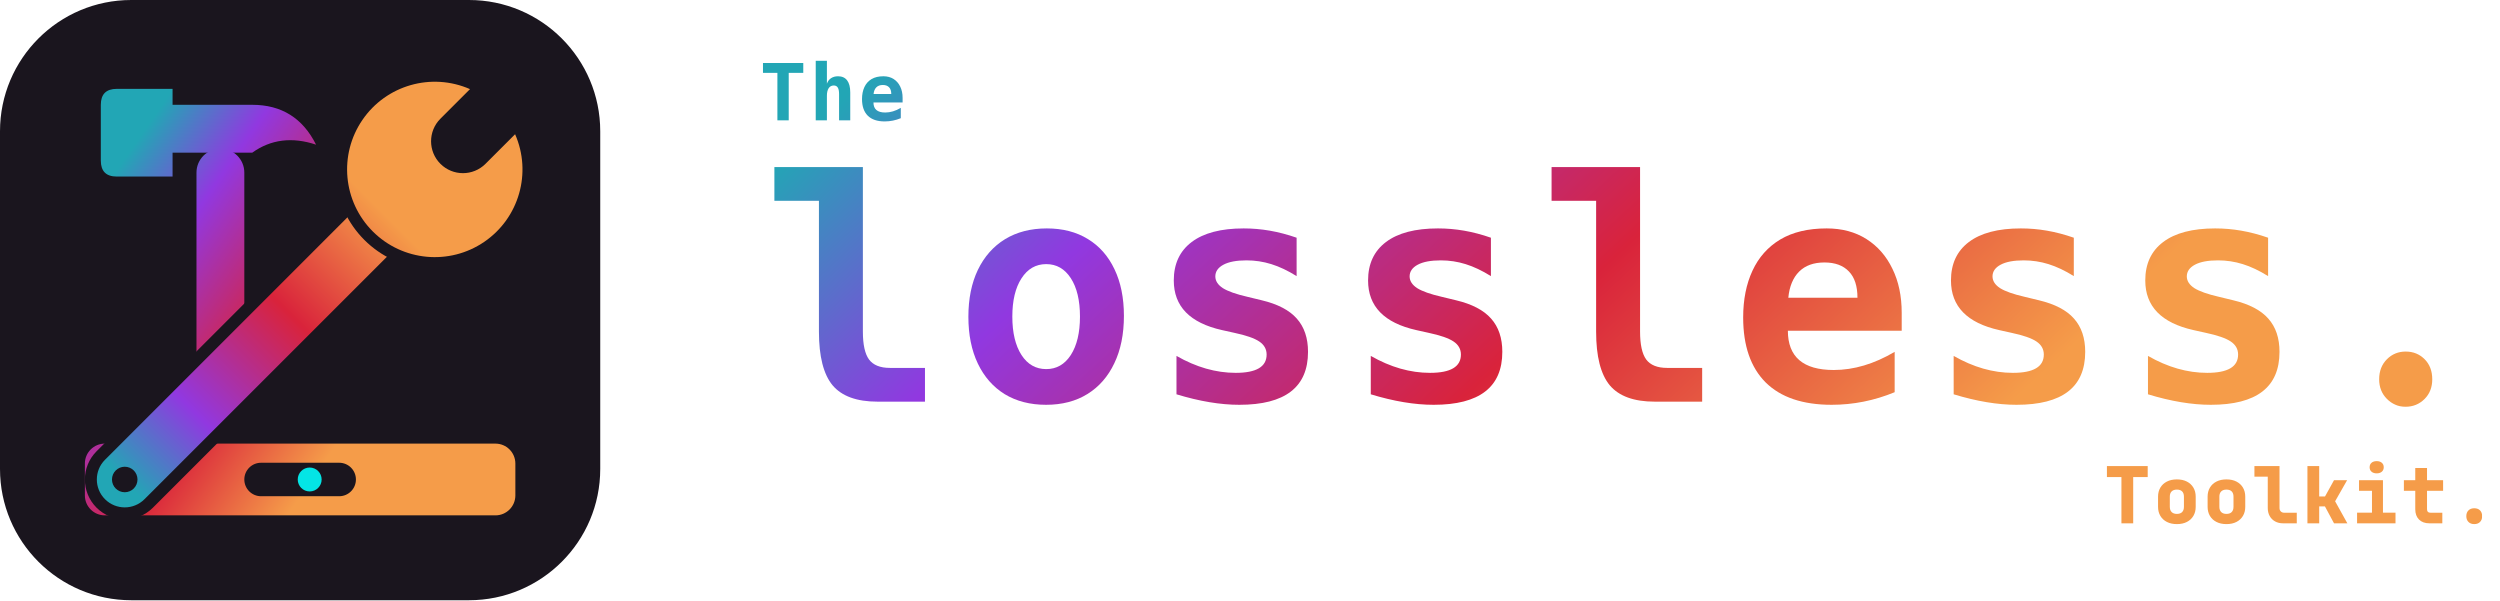
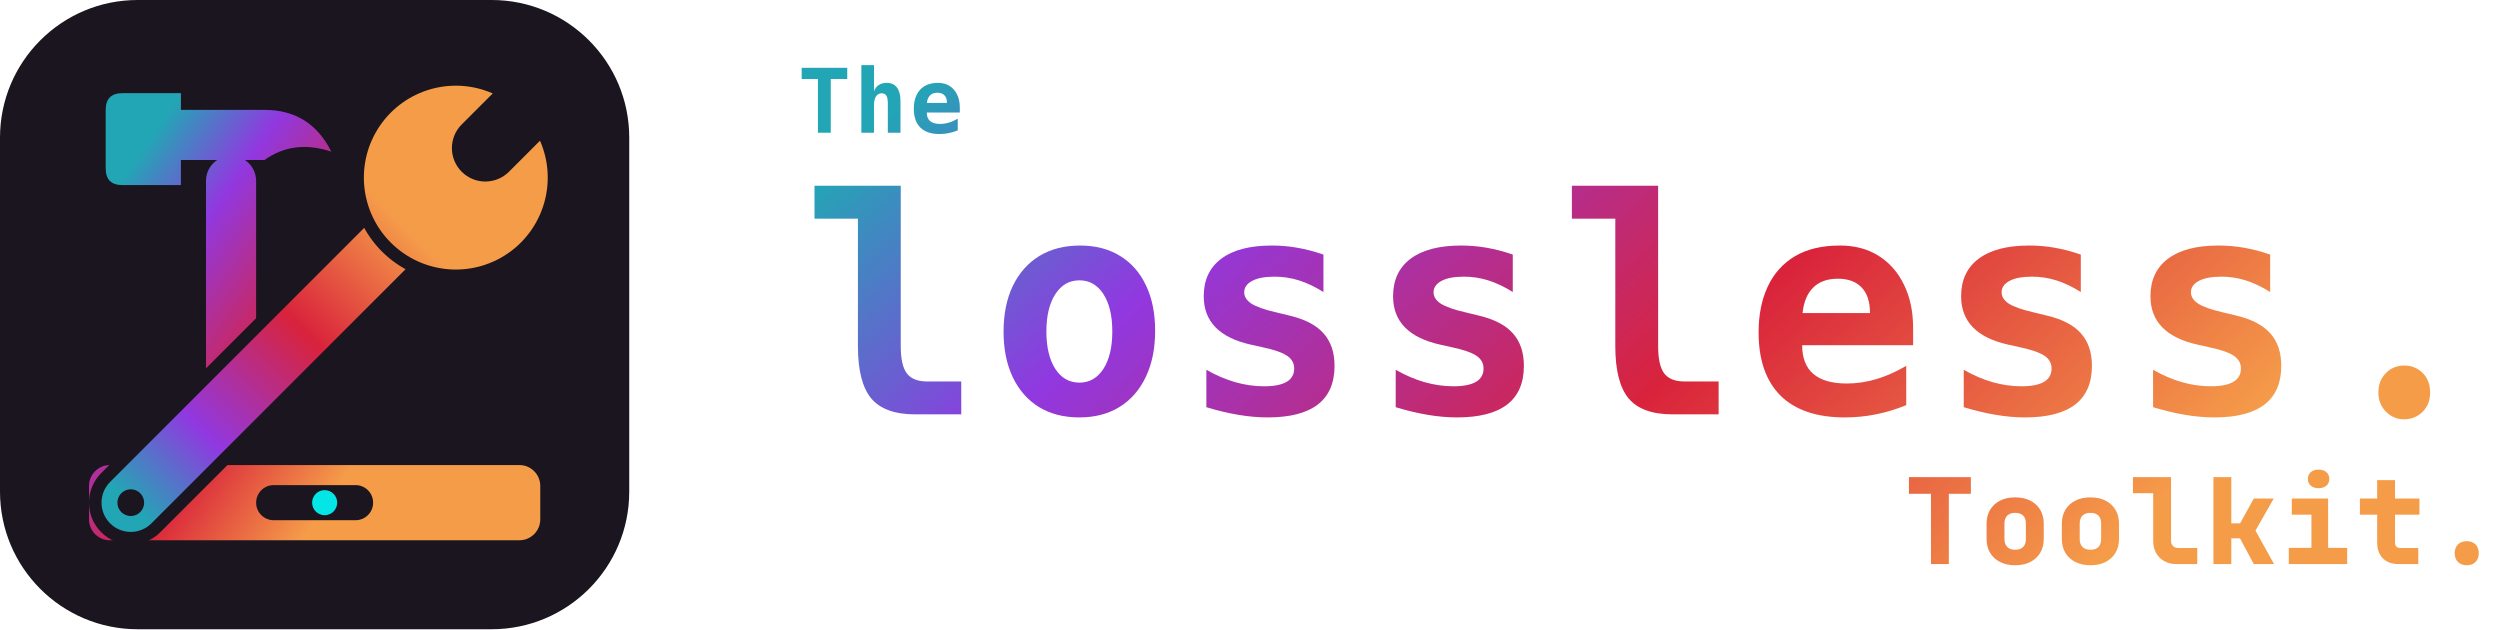
- <svg xmlns="http://www.w3.org/2000/svg" viewBox="0 0 416.5 100">
+ <svg xmlns="http://www.w3.org/2000/svg" viewBox="0 0 397.3 100">
  <svg x="0" y="0" width="100.0" height="100" viewBox="0 0 64 64">
    <defs>
      <linearGradient id="i-ec" gradientUnits="userSpaceOnUse" x1="6" y1="14" x2="58" y2="50">
        <stop offset="0.054" stop-color="#22a6b5" />
        <stop offset="0.231" stop-color="#9138e0" />
        <stop offset="0.476" stop-color="#d9233b" />
        <stop offset="0.723" stop-color="#f59c49" />
      </linearGradient>
      <linearGradient id="i-ew" gradientUnits="userSpaceOnUse" x1="-4" y1="0" x2="66" y2="0">
        <stop offset="0.054" stop-color="#22a6b5" />
        <stop offset="0.231" stop-color="#9138e0" />
        <stop offset="0.476" stop-color="#d9233b" />
        <stop offset="0.723" stop-color="#f59c49" />
      </linearGradient>
    </defs>
    <rect width="64" height="64" rx="14" fill="#1a151e" />
    <g transform="translate(4.8 4.8) scale(0.85)">
      <rect x="5" y="50" width="54" height="9" rx="2.5" fill="url(#i-ec)" />
      <rect x="25" y="52.4" width="14" height="4.2" rx="2.1" fill="#1a151e" />
      <circle cx="33.2" cy="54.5" r="1.5" fill="#04e5e5" />
      <rect x="19" y="13" width="6" height="34" rx="3" fill="url(#i-ec)" />
      <path fill="url(#i-ec)" d="M7 7.5 Q7 5.5 9 5.5 H16 V7.5 H26 Q31.5 7.5 34 12.5 Q29.5 11 26 13.5 H16 V16.5 H9 Q7 16.5 7 14.5 Z" />
      <g transform="translate(10 54.5) rotate(-45)" fill="url(#i-ew)" stroke="#1a151e" stroke-width="3" paint-order="stroke" stroke-linejoin="round">
        <rect x="-3.5" y="-3.5" width="51.00" height="7" rx="3.5" />
        <path d="M65.25 -4 A11 11 0 1 0 65.25 4 H60.00 A4 4 0 0 1 60.00 -4 Z" />
      </g>
      <circle cx="10" cy="54.5" r="1.6" fill="#1a151e" />
    </g>
  </svg>
-   <svg x="124.0" y="7.0" width="292.5" height="86.0" viewBox="52 38 568 167">
+   <svg x="124.0" y="7.0" width="273.3" height="86.0" viewBox="52 38 490.9 154.5">
    <mask id="w-mask0_3730_9717" style="mask-type:alpha" maskUnits="userSpaceOnUse" x="58" y="44" width="557" height="155">
      <path d="M62.708 47.987H58V44.783H71.08V47.987H66.372V63.328H62.708V47.987Z" fill="#313131" />
      <path d="M75.11 44H78.725V51.503C78.982 50.724 79.421 50.128 80.042 49.714C80.671 49.292 81.433 49.081 82.328 49.081C83.619 49.081 84.601 49.524 85.272 50.41C85.942 51.296 86.278 52.592 86.278 54.298V63.328H82.663V54.857C82.663 53.888 82.522 53.18 82.24 52.733C81.959 52.285 81.528 52.062 80.949 52.062C80.237 52.062 79.686 52.356 79.296 52.944C78.916 53.532 78.725 54.339 78.725 55.366V63.328H75.11V44Z" fill="#313131" />
      <path d="M97.413 63.689C95.02 63.689 93.198 63.072 91.948 61.838C90.705 60.596 90.084 58.803 90.084 56.459C90.084 54.977 90.341 53.685 90.854 52.584C91.368 51.474 92.134 50.613 93.152 50C94.179 49.387 95.463 49.081 97.003 49.081C98.27 49.081 99.368 49.374 100.295 49.962C101.222 50.55 101.939 51.37 102.444 52.422C102.957 53.465 103.214 54.683 103.214 56.074V57.552H93.786C93.786 59.722 95.053 60.807 97.587 60.807C99.251 60.807 100.933 60.306 102.63 59.304V62.645C100.941 63.341 99.202 63.689 97.413 63.689ZM99.55 54.819C99.55 53.859 99.314 53.134 98.842 52.646C98.37 52.149 97.695 51.9 96.817 51.9C95.922 51.9 95.223 52.153 94.718 52.658C94.212 53.163 93.914 53.884 93.823 54.819H99.55Z" fill="#313131" />
-       <path d="M95.118 154.347C88.39 154.347 83.537 152.584 80.561 149.058C77.618 145.499 76.146 139.709 76.146 131.686V89.374H61.734V78.457H90.363V131.686C90.363 135.892 91.026 138.9 92.352 140.712C93.711 142.523 95.959 143.429 99.097 143.429H110.451V154.347H95.118Z" fill="#313131" />
-       <path d="M149.631 155.365C144.487 155.365 140.023 154.217 136.238 151.92C132.486 149.591 129.591 146.292 127.553 142.022C125.515 137.752 124.496 132.705 124.496 126.883C124.496 121.06 125.515 116.013 127.553 111.743C129.623 107.441 132.551 104.125 136.335 101.796C140.153 99.467 144.665 98.303 149.873 98.303C155.017 98.303 159.448 99.451 163.169 101.748C166.889 104.012 169.751 107.263 171.757 111.501C173.795 115.738 174.814 120.769 174.814 126.591C174.814 132.511 173.779 137.622 171.709 141.925C169.671 146.227 166.775 149.543 163.023 151.872C159.271 154.201 154.806 155.365 149.631 155.365ZM149.679 143.817C153.011 143.817 155.664 142.297 157.637 139.256C159.61 136.183 160.597 132.042 160.597 126.834C160.597 121.594 159.61 117.453 157.637 114.412C155.664 111.371 153.011 109.851 149.679 109.851C146.315 109.851 143.646 111.388 141.673 114.461C139.7 117.501 138.713 121.626 138.713 126.834C138.713 132.042 139.7 136.183 141.673 139.256C143.646 142.297 146.315 143.817 149.679 143.817Z" fill="#313131" />
-       <path d="M212.15 155.365C206.036 155.365 199.259 154.233 191.818 151.969V139.547C198.191 143.202 204.58 145.03 210.985 145.03C217.649 145.03 220.981 143.057 220.981 139.11C220.981 137.363 220.188 135.956 218.603 134.889C217.018 133.821 214.317 132.883 210.5 132.074L206.569 131.201C196.153 128.872 190.945 123.518 190.945 115.14C190.945 109.77 192.87 105.63 196.719 102.718C200.601 99.774 206.214 98.303 213.557 98.303C216.403 98.303 219.218 98.545 222 99.03C224.814 99.516 227.709 100.276 230.685 101.311V113.733C227.839 111.954 225.105 110.66 222.485 109.851C219.897 109.042 217.228 108.638 214.479 108.638C211.244 108.638 208.753 109.107 207.006 110.045C205.259 110.983 204.386 112.245 204.386 113.83C204.386 115.286 205.195 116.547 206.812 117.615C208.462 118.65 211.114 119.588 214.77 120.429L219.379 121.545C224.555 122.774 228.34 124.748 230.734 127.465C233.16 130.182 234.373 133.773 234.373 138.237C234.373 149.656 226.965 155.365 212.15 155.365Z" fill="#313131" />
-       <path d="M275.008 155.365C268.894 155.365 262.117 154.233 254.677 151.969V139.547C261.05 143.202 267.438 145.03 273.843 145.03C280.507 145.03 283.839 143.057 283.839 139.11C283.839 137.363 283.047 135.956 281.462 134.889C279.876 133.821 277.175 132.883 273.358 132.074L269.428 131.201C259.012 128.872 253.803 123.518 253.803 115.14C253.803 109.77 255.728 105.63 259.578 102.718C263.46 99.774 269.072 98.303 276.415 98.303C279.262 98.303 282.076 98.545 284.858 99.03C287.672 99.516 290.568 100.276 293.544 101.311V113.733C290.697 111.954 287.964 110.66 285.343 109.851C282.755 109.042 280.087 108.638 277.337 108.638C274.102 108.638 271.611 109.107 269.865 110.045C268.118 110.983 267.244 112.245 267.244 113.83C267.244 115.286 268.053 116.547 269.67 117.615C271.32 118.65 273.973 119.588 277.628 120.429L282.238 121.545C287.414 122.774 291.198 124.748 293.592 127.465C296.018 130.182 297.231 133.773 297.231 138.237C297.231 149.656 289.824 155.365 275.008 155.365Z" fill="#313131" />
-       <path d="M346.552 154.347C339.824 154.347 334.971 152.584 331.995 149.058C329.052 145.499 327.58 139.709 327.58 131.686V89.374H313.168V78.457H341.797V131.686C341.797 135.892 342.46 138.9 343.786 140.712C345.145 142.523 347.393 143.429 350.531 143.429H361.885V154.347H346.552Z" fill="#313131" />
-       <path d="M403.782 155.365C394.433 155.365 387.317 152.956 382.432 148.136C377.58 143.283 375.153 136.28 375.153 127.125C375.153 121.335 376.156 116.288 378.162 111.986C380.167 107.651 383.16 104.287 387.139 101.893C391.15 99.499 396.164 98.303 402.181 98.303C407.13 98.303 411.416 99.451 415.039 101.748C418.662 104.044 421.46 107.247 423.434 111.355C425.439 115.431 426.442 120.186 426.442 125.621V131.395H389.613C389.613 139.871 394.563 144.108 404.461 144.108C410.963 144.108 417.53 142.151 424.162 138.237V151.29C417.562 154.007 410.769 155.365 403.782 155.365ZM412.128 120.72C412.128 116.968 411.206 114.137 409.362 112.229C407.518 110.288 404.882 109.317 401.453 109.317C397.959 109.317 395.226 110.304 393.253 112.277C391.279 114.25 390.115 117.065 389.759 120.72H412.128Z" fill="#313131" />
-       <path d="M463.584 155.365C457.47 155.365 450.693 154.233 443.252 151.969V139.547C449.625 143.202 456.014 145.03 462.419 145.03C469.083 145.03 472.415 143.057 472.415 139.11C472.415 137.363 471.622 135.956 470.037 134.889C468.452 133.821 465.751 132.883 461.934 132.074L458.003 131.201C447.587 128.872 442.379 123.518 442.379 115.14C442.379 109.77 444.304 105.63 448.153 102.718C452.035 99.774 457.648 98.303 464.991 98.303C467.837 98.303 470.652 98.545 473.434 99.03C476.248 99.516 479.143 100.276 482.119 101.311V113.733C479.273 111.954 476.539 110.66 473.919 109.851C471.331 109.042 468.662 108.638 465.913 108.638C462.678 108.638 460.187 109.107 458.44 110.045C456.693 110.983 455.82 112.245 455.82 113.83C455.82 115.286 456.629 116.547 458.246 117.615C459.896 118.65 462.548 119.588 466.204 120.429L470.813 121.545C475.989 122.774 479.774 124.748 482.168 127.465C484.594 130.182 485.807 133.773 485.807 138.237C485.807 149.656 478.399 155.365 463.584 155.365Z" fill="#313131" />
-       <path d="M526.442 155.365C520.328 155.365 513.551 154.233 506.111 151.969V139.547C512.484 143.202 518.872 145.03 525.277 145.03C531.941 145.03 535.273 143.057 535.273 139.11C535.273 137.363 534.481 135.956 532.896 134.889C531.311 133.821 528.609 132.883 524.792 132.074L520.862 131.201C510.446 128.872 505.238 123.518 505.238 115.14C505.238 109.77 507.162 105.63 511.012 102.718C514.894 99.774 520.506 98.303 527.849 98.303C530.696 98.303 533.51 98.545 536.292 99.03C539.107 99.516 542.002 100.276 544.978 101.311V113.733C542.131 111.954 539.398 110.66 536.777 109.851C534.19 109.042 531.521 108.638 528.771 108.638C525.536 108.638 523.045 109.107 521.299 110.045C519.552 110.983 518.678 112.245 518.678 113.83C518.678 115.286 519.487 116.547 521.105 117.615C522.754 118.65 525.407 119.588 529.062 120.429L533.672 121.545C538.848 122.774 542.633 124.748 545.026 127.465C547.452 130.182 548.666 133.773 548.666 138.237C548.666 149.656 541.258 155.365 526.442 155.365Z" fill="#313131" />
-       <path d="M589.446 155.996C588.185 155.996 587.068 155.77 586.098 155.317C585.128 154.896 584.238 154.282 583.429 153.473C581.747 151.791 580.906 149.672 580.906 147.117C580.906 144.464 581.747 142.297 583.429 140.615C585.079 138.965 587.101 138.14 589.495 138.14C591.921 138.14 593.959 138.965 595.609 140.615C597.258 142.264 598.083 144.432 598.083 147.117C598.083 149.704 597.258 151.823 595.609 153.473C593.926 155.155 591.872 155.996 589.446 155.996Z" fill="#313131" />
-       <path d="M497.526 193.708V178.739H492.833V175.187H506.026V178.739H501.332V193.708ZM515.463 193.962Q513.611 193.962 512.24 193.264Q510.87 192.566 510.122 191.31Q509.374 190.055 509.374 188.38V185.082Q509.374 183.407 510.122 182.151Q510.87 180.896 512.24 180.198Q513.611 179.5 515.463 179.5Q517.34 179.5 518.697 180.198Q520.055 180.896 520.803 182.151Q521.552 183.407 521.552 185.082V188.38Q521.552 190.055 520.803 191.31Q520.055 192.566 518.697 193.264Q517.34 193.962 515.463 193.962ZM515.463 190.663Q516.579 190.663 517.162 190.067Q517.746 189.471 517.746 188.38V185.082Q517.746 183.965 517.162 183.382Q516.579 182.798 515.463 182.798Q514.372 182.798 513.775 183.382Q513.179 183.965 513.179 185.082V188.38Q513.179 189.471 513.775 190.067Q514.372 190.663 515.463 190.663ZM531.496 193.962Q529.644 193.962 528.274 193.264Q526.904 192.566 526.155 191.31Q525.407 190.055 525.407 188.38V185.082Q525.407 183.407 526.155 182.151Q526.904 180.896 528.274 180.198Q529.644 179.5 531.496 179.5Q533.374 179.5 534.731 180.198Q536.088 180.896 536.837 182.151Q537.585 183.407 537.585 185.082V188.38Q537.585 190.055 536.837 191.31Q536.088 192.566 534.731 193.264Q533.374 193.962 531.496 193.962ZM531.496 190.663Q532.612 190.663 533.196 190.067Q533.78 189.471 533.78 188.38V185.082Q533.78 183.965 533.196 183.382Q532.612 182.798 531.496 182.798Q530.405 182.798 529.809 183.382Q529.213 183.965 529.213 185.082V188.38Q529.213 189.471 529.809 190.067Q530.405 190.663 531.496 190.663ZM549.813 193.708Q548.341 193.708 547.225 193.086Q546.109 192.465 545.487 191.348Q544.866 190.232 544.866 188.761V178.612H540.552V175.187H548.671V188.761Q548.671 189.446 549.09 189.864Q549.509 190.283 550.194 190.283H554.253V193.708ZM557.702 193.708V175.187H561.508V185.031H563.385L566.303 179.754H570.54L566.658 186.579L570.616 193.708H566.303L563.36 188.228H561.508V193.708ZM573.761 193.708V190.258H578.582V183.179H574.395V179.754H582.134V190.258H586.193V193.708ZM580.104 177.547Q579.064 177.547 578.442 177.014Q577.821 176.481 577.821 175.568Q577.821 174.654 578.442 174.121Q579.064 173.589 580.104 173.589Q581.144 173.589 581.766 174.121Q582.387 174.654 582.387 175.568Q582.387 176.481 581.766 177.014Q581.144 177.547 580.104 177.547ZM597.152 193.708Q595.021 193.708 593.803 192.49Q592.585 191.272 592.585 189.141V183.179H588.907V179.754H592.585V175.821H596.391V179.754H601.592V183.179H596.391V189.141Q596.391 190.283 597.533 190.283H601.339V193.708ZM611.664 193.962Q610.496 193.962 609.799 193.264Q609.101 192.566 609.101 191.399Q609.101 190.207 609.799 189.522Q610.496 188.837 611.664 188.837Q612.856 188.837 613.541 189.522Q614.226 190.207 614.226 191.399Q614.226 192.566 613.541 193.264Q612.856 193.962 611.664 193.962Z" fill="#313131" />
+       <g transform="translate(61.73 78.46) scale(0.86) translate(-61.73 -78.46)">
+         <path d="M95.118 154.347C88.39 154.347 83.537 152.584 80.561 149.058C77.618 145.499 76.146 139.709 76.146 131.686V89.374H61.734V78.457H90.363V131.686C90.363 135.892 91.026 138.9 92.352 140.712C93.711 142.523 95.959 143.429 99.097 143.429H110.451V154.347H95.118Z" fill="#313131" />
+         <path d="M149.631 155.365C144.487 155.365 140.023 154.217 136.238 151.92C132.486 149.591 129.591 146.292 127.553 142.022C125.515 137.752 124.496 132.705 124.496 126.883C124.496 121.06 125.515 116.013 127.553 111.743C129.623 107.441 132.551 104.125 136.335 101.796C140.153 99.467 144.665 98.303 149.873 98.303C155.017 98.303 159.448 99.451 163.169 101.748C166.889 104.012 169.751 107.263 171.757 111.501C173.795 115.738 174.814 120.769 174.814 126.591C174.814 132.511 173.779 137.622 171.709 141.925C169.671 146.227 166.775 149.543 163.023 151.872C159.271 154.201 154.806 155.365 149.631 155.365ZM149.679 143.817C153.011 143.817 155.664 142.297 157.637 139.256C159.61 136.183 160.597 132.042 160.597 126.834C160.597 121.594 159.61 117.453 157.637 114.412C155.664 111.371 153.011 109.851 149.679 109.851C146.315 109.851 143.646 111.388 141.673 114.461C139.7 117.501 138.713 121.626 138.713 126.834C138.713 132.042 139.7 136.183 141.673 139.256C143.646 142.297 146.315 143.817 149.679 143.817Z" fill="#313131" />
+         <path d="M212.15 155.365C206.036 155.365 199.259 154.233 191.818 151.969V139.547C198.191 143.202 204.58 145.03 210.985 145.03C217.649 145.03 220.981 143.057 220.981 139.11C220.981 137.363 220.188 135.956 218.603 134.889C217.018 133.821 214.317 132.883 210.5 132.074L206.569 131.201C196.153 128.872 190.945 123.518 190.945 115.14C190.945 109.77 192.87 105.63 196.719 102.718C200.601 99.774 206.214 98.303 213.557 98.303C216.403 98.303 219.218 98.545 222 99.03C224.814 99.516 227.709 100.276 230.685 101.311V113.733C227.839 111.954 225.105 110.66 222.485 109.851C219.897 109.042 217.228 108.638 214.479 108.638C211.244 108.638 208.753 109.107 207.006 110.045C205.259 110.983 204.386 112.245 204.386 113.83C204.386 115.286 205.195 116.547 206.812 117.615C208.462 118.65 211.114 119.588 214.77 120.429L219.379 121.545C224.555 122.774 228.34 124.748 230.734 127.465C233.16 130.182 234.373 133.773 234.373 138.237C234.373 149.656 226.965 155.365 212.15 155.365Z" fill="#313131" />
+         <path d="M275.008 155.365C268.894 155.365 262.117 154.233 254.677 151.969V139.547C261.05 143.202 267.438 145.03 273.843 145.03C280.507 145.03 283.839 143.057 283.839 139.11C283.839 137.363 283.047 135.956 281.462 134.889C279.876 133.821 277.175 132.883 273.358 132.074L269.428 131.201C259.012 128.872 253.803 123.518 253.803 115.14C253.803 109.77 255.728 105.63 259.578 102.718C263.46 99.774 269.072 98.303 276.415 98.303C279.262 98.303 282.076 98.545 284.858 99.03C287.672 99.516 290.568 100.276 293.544 101.311V113.733C290.697 111.954 287.964 110.66 285.343 109.851C282.755 109.042 280.087 108.638 277.337 108.638C274.102 108.638 271.611 109.107 269.865 110.045C268.118 110.983 267.244 112.245 267.244 113.83C267.244 115.286 268.053 116.547 269.67 117.615C271.32 118.65 273.973 119.588 277.628 120.429L282.238 121.545C287.414 122.774 291.198 124.748 293.592 127.465C296.018 130.182 297.231 133.773 297.231 138.237C297.231 149.656 289.824 155.365 275.008 155.365Z" fill="#313131" />
+         <path d="M346.552 154.347C339.824 154.347 334.971 152.584 331.995 149.058C329.052 145.499 327.58 139.709 327.58 131.686V89.374H313.168V78.457H341.797V131.686C341.797 135.892 342.46 138.9 343.786 140.712C345.145 142.523 347.393 143.429 350.531 143.429H361.885V154.347H346.552Z" fill="#313131" />
+         <path d="M403.782 155.365C394.433 155.365 387.317 152.956 382.432 148.136C377.58 143.283 375.153 136.28 375.153 127.125C375.153 121.335 376.156 116.288 378.162 111.986C380.167 107.651 383.16 104.287 387.139 101.893C391.15 99.499 396.164 98.303 402.181 98.303C407.13 98.303 411.416 99.451 415.039 101.748C418.662 104.044 421.46 107.247 423.434 111.355C425.439 115.431 426.442 120.186 426.442 125.621V131.395H389.613C389.613 139.871 394.563 144.108 404.461 144.108C410.963 144.108 417.53 142.151 424.162 138.237V151.29C417.562 154.007 410.769 155.365 403.782 155.365ZM412.128 120.72C412.128 116.968 411.206 114.137 409.362 112.229C407.518 110.288 404.882 109.317 401.453 109.317C397.959 109.317 395.226 110.304 393.253 112.277C391.279 114.25 390.115 117.065 389.759 120.72H412.128Z" fill="#313131" />
+         <path d="M463.584 155.365C457.47 155.365 450.693 154.233 443.252 151.969V139.547C449.625 143.202 456.014 145.03 462.419 145.03C469.083 145.03 472.415 143.057 472.415 139.11C472.415 137.363 471.622 135.956 470.037 134.889C468.452 133.821 465.751 132.883 461.934 132.074L458.003 131.201C447.587 128.872 442.379 123.518 442.379 115.14C442.379 109.77 444.304 105.63 448.153 102.718C452.035 99.774 457.648 98.303 464.991 98.303C467.837 98.303 470.652 98.545 473.434 99.03C476.248 99.516 479.143 100.276 482.119 101.311V113.733C479.273 111.954 476.539 110.66 473.919 109.851C471.331 109.042 468.662 108.638 465.913 108.638C462.678 108.638 460.187 109.107 458.44 110.045C456.693 110.983 455.82 112.245 455.82 113.83C455.82 115.286 456.629 116.547 458.246 117.615C459.896 118.65 462.548 119.588 466.204 120.429L470.813 121.545C475.989 122.774 479.774 124.748 482.168 127.465C484.594 130.182 485.807 133.773 485.807 138.237C485.807 149.656 478.399 155.365 463.584 155.365Z" fill="#313131" />
+         <path d="M526.442 155.365C520.328 155.365 513.551 154.233 506.111 151.969V139.547C512.484 143.202 518.872 145.03 525.277 145.03C531.941 145.03 535.273 143.057 535.273 139.11C535.273 137.363 534.481 135.956 532.896 134.889C531.311 133.821 528.609 132.883 524.792 132.074L520.862 131.201C510.446 128.872 505.238 123.518 505.238 115.14C505.238 109.77 507.162 105.63 511.012 102.718C514.894 99.774 520.506 98.303 527.849 98.303C530.696 98.303 533.51 98.545 536.292 99.03C539.107 99.516 542.002 100.276 544.978 101.311V113.733C542.131 111.954 539.398 110.66 536.777 109.851C534.19 109.042 531.521 108.638 528.771 108.638C525.536 108.638 523.045 109.107 521.299 110.045C519.552 110.983 518.678 112.245 518.678 113.83C518.678 115.286 519.487 116.547 521.105 117.615C522.754 118.65 525.407 119.588 529.062 120.429L533.672 121.545C538.848 122.774 542.633 124.748 545.026 127.465C547.452 130.182 548.666 133.773 548.666 138.237C548.666 149.656 541.258 155.365 526.442 155.365Z" fill="#313131" />
+         <path d="M589.446 155.996C588.185 155.996 587.068 155.77 586.098 155.317C585.128 154.896 584.238 154.282 583.429 153.473C581.747 151.791 580.906 149.672 580.906 147.117C580.906 144.464 581.747 142.297 583.429 140.615C585.079 138.965 587.101 138.14 589.495 138.14C591.921 138.14 593.959 138.965 595.609 140.615C597.258 142.264 598.083 144.432 598.083 147.117C598.083 149.704 597.258 151.823 595.609 153.473C593.926 155.155 591.872 155.996 589.446 155.996Z" fill="#313131" />
+       </g>
+       <path d="M380.487 186.465V166.405H374.197V161.645H391.877V166.405H385.587V186.465ZM404.524 186.805Q402.042 186.805 400.206 185.87Q398.37 184.935 397.367 183.252Q396.364 181.569 396.364 179.325V174.905Q396.364 172.661 397.367 170.978Q398.37 169.295 400.206 168.36Q402.042 167.425 404.524 167.425Q407.04 167.425 408.859 168.36Q410.678 169.295 411.681 170.978Q412.684 172.661 412.684 174.905V179.325Q412.684 181.569 411.681 183.252Q410.678 184.935 408.859 185.87Q407.04 186.805 404.524 186.805ZM404.524 182.385Q406.02 182.385 406.802 181.586Q407.584 180.787 407.584 179.325V174.905Q407.584 173.409 406.802 172.627Q406.02 171.845 404.524 171.845Q403.062 171.845 402.263 172.627Q401.464 173.409 401.464 174.905V179.325Q401.464 180.787 402.263 181.586Q403.062 182.385 404.524 182.385ZM426.01 186.805Q423.528 186.805 421.692 185.87Q419.856 184.935 418.853 183.252Q417.85 181.569 417.85 179.325V174.905Q417.85 172.661 418.853 170.978Q419.856 169.295 421.692 168.36Q423.528 167.425 426.01 167.425Q428.526 167.425 430.345 168.36Q432.164 169.295 433.167 170.978Q434.17 172.661 434.17 174.905V179.325Q434.17 181.569 433.167 183.252Q432.164 184.935 430.345 185.87Q428.526 186.805 426.01 186.805ZM426.01 182.385Q427.506 182.385 428.288 181.586Q429.07 180.787 429.07 179.325V174.905Q429.07 173.409 428.288 172.627Q427.506 171.845 426.01 171.845Q424.548 171.845 423.749 172.627Q422.95 173.409 422.95 174.905V179.325Q422.95 180.787 423.749 181.586Q424.548 182.385 426.01 182.385ZM450.557 186.465Q448.585 186.465 447.089 185.632Q445.593 184.799 444.76 183.303Q443.927 181.807 443.927 179.835V166.235H438.147V161.645H449.027V179.835Q449.027 180.753 449.588 181.314Q450.149 181.875 451.067 181.875H456.507V186.465ZM461.129 186.465V161.645H466.229V174.837H468.745L472.655 167.765H478.333L473.131 176.911L478.435 186.465H472.655L468.711 179.121H466.229V186.465ZM482.65 186.465V181.841H489.11V172.355H483.5V167.765H493.87V181.841H499.31V186.465ZM491.15 164.807Q489.756 164.807 488.923 164.093Q488.09 163.379 488.09 162.155Q488.09 160.931 488.923 160.217Q489.756 159.503 491.15 159.503Q492.544 159.503 493.377 160.217Q494.21 160.931 494.21 162.155Q494.21 163.379 493.377 164.093Q492.544 164.807 491.15 164.807ZM513.996 186.465Q511.14 186.465 509.508 184.833Q507.876 183.201 507.876 180.345V172.355H502.946V167.765H507.876V162.495H512.976V167.765H519.946V172.355H512.976V180.345Q512.976 181.875 514.506 181.875H519.606V186.465ZM533.443 186.805Q531.879 186.805 530.944 185.87Q530.009 184.935 530.009 183.371Q530.009 181.773 530.944 180.855Q531.879 179.937 533.443 179.937Q535.041 179.937 535.959 180.855Q536.877 181.773 536.877 183.371Q536.877 184.935 535.959 185.87Q535.041 186.805 533.443 186.805Z" fill="#313131" />
    </mask>
    <g mask="url(#w-mask0_3730_9717)">
      <rect width="556.226" height="155" transform="translate(58 44)" fill="url(#w-paint0_linear_3730_9717)" />
    </g>
    <defs>
      <linearGradient id="w-paint0_linear_3730_9717" x1="25.419" y1="12.372" x2="249.363" y2="253.911" gradientUnits="userSpaceOnUse">
        <stop stop-color="#22A6B5" />
        <stop offset="0.266" stop-color="#9138E0" />
        <stop offset="0.63" stop-color="#D9233B" />
        <stop offset="1" stop-color="#F59C49" />
      </linearGradient>
    </defs>
  </svg>
</svg>
